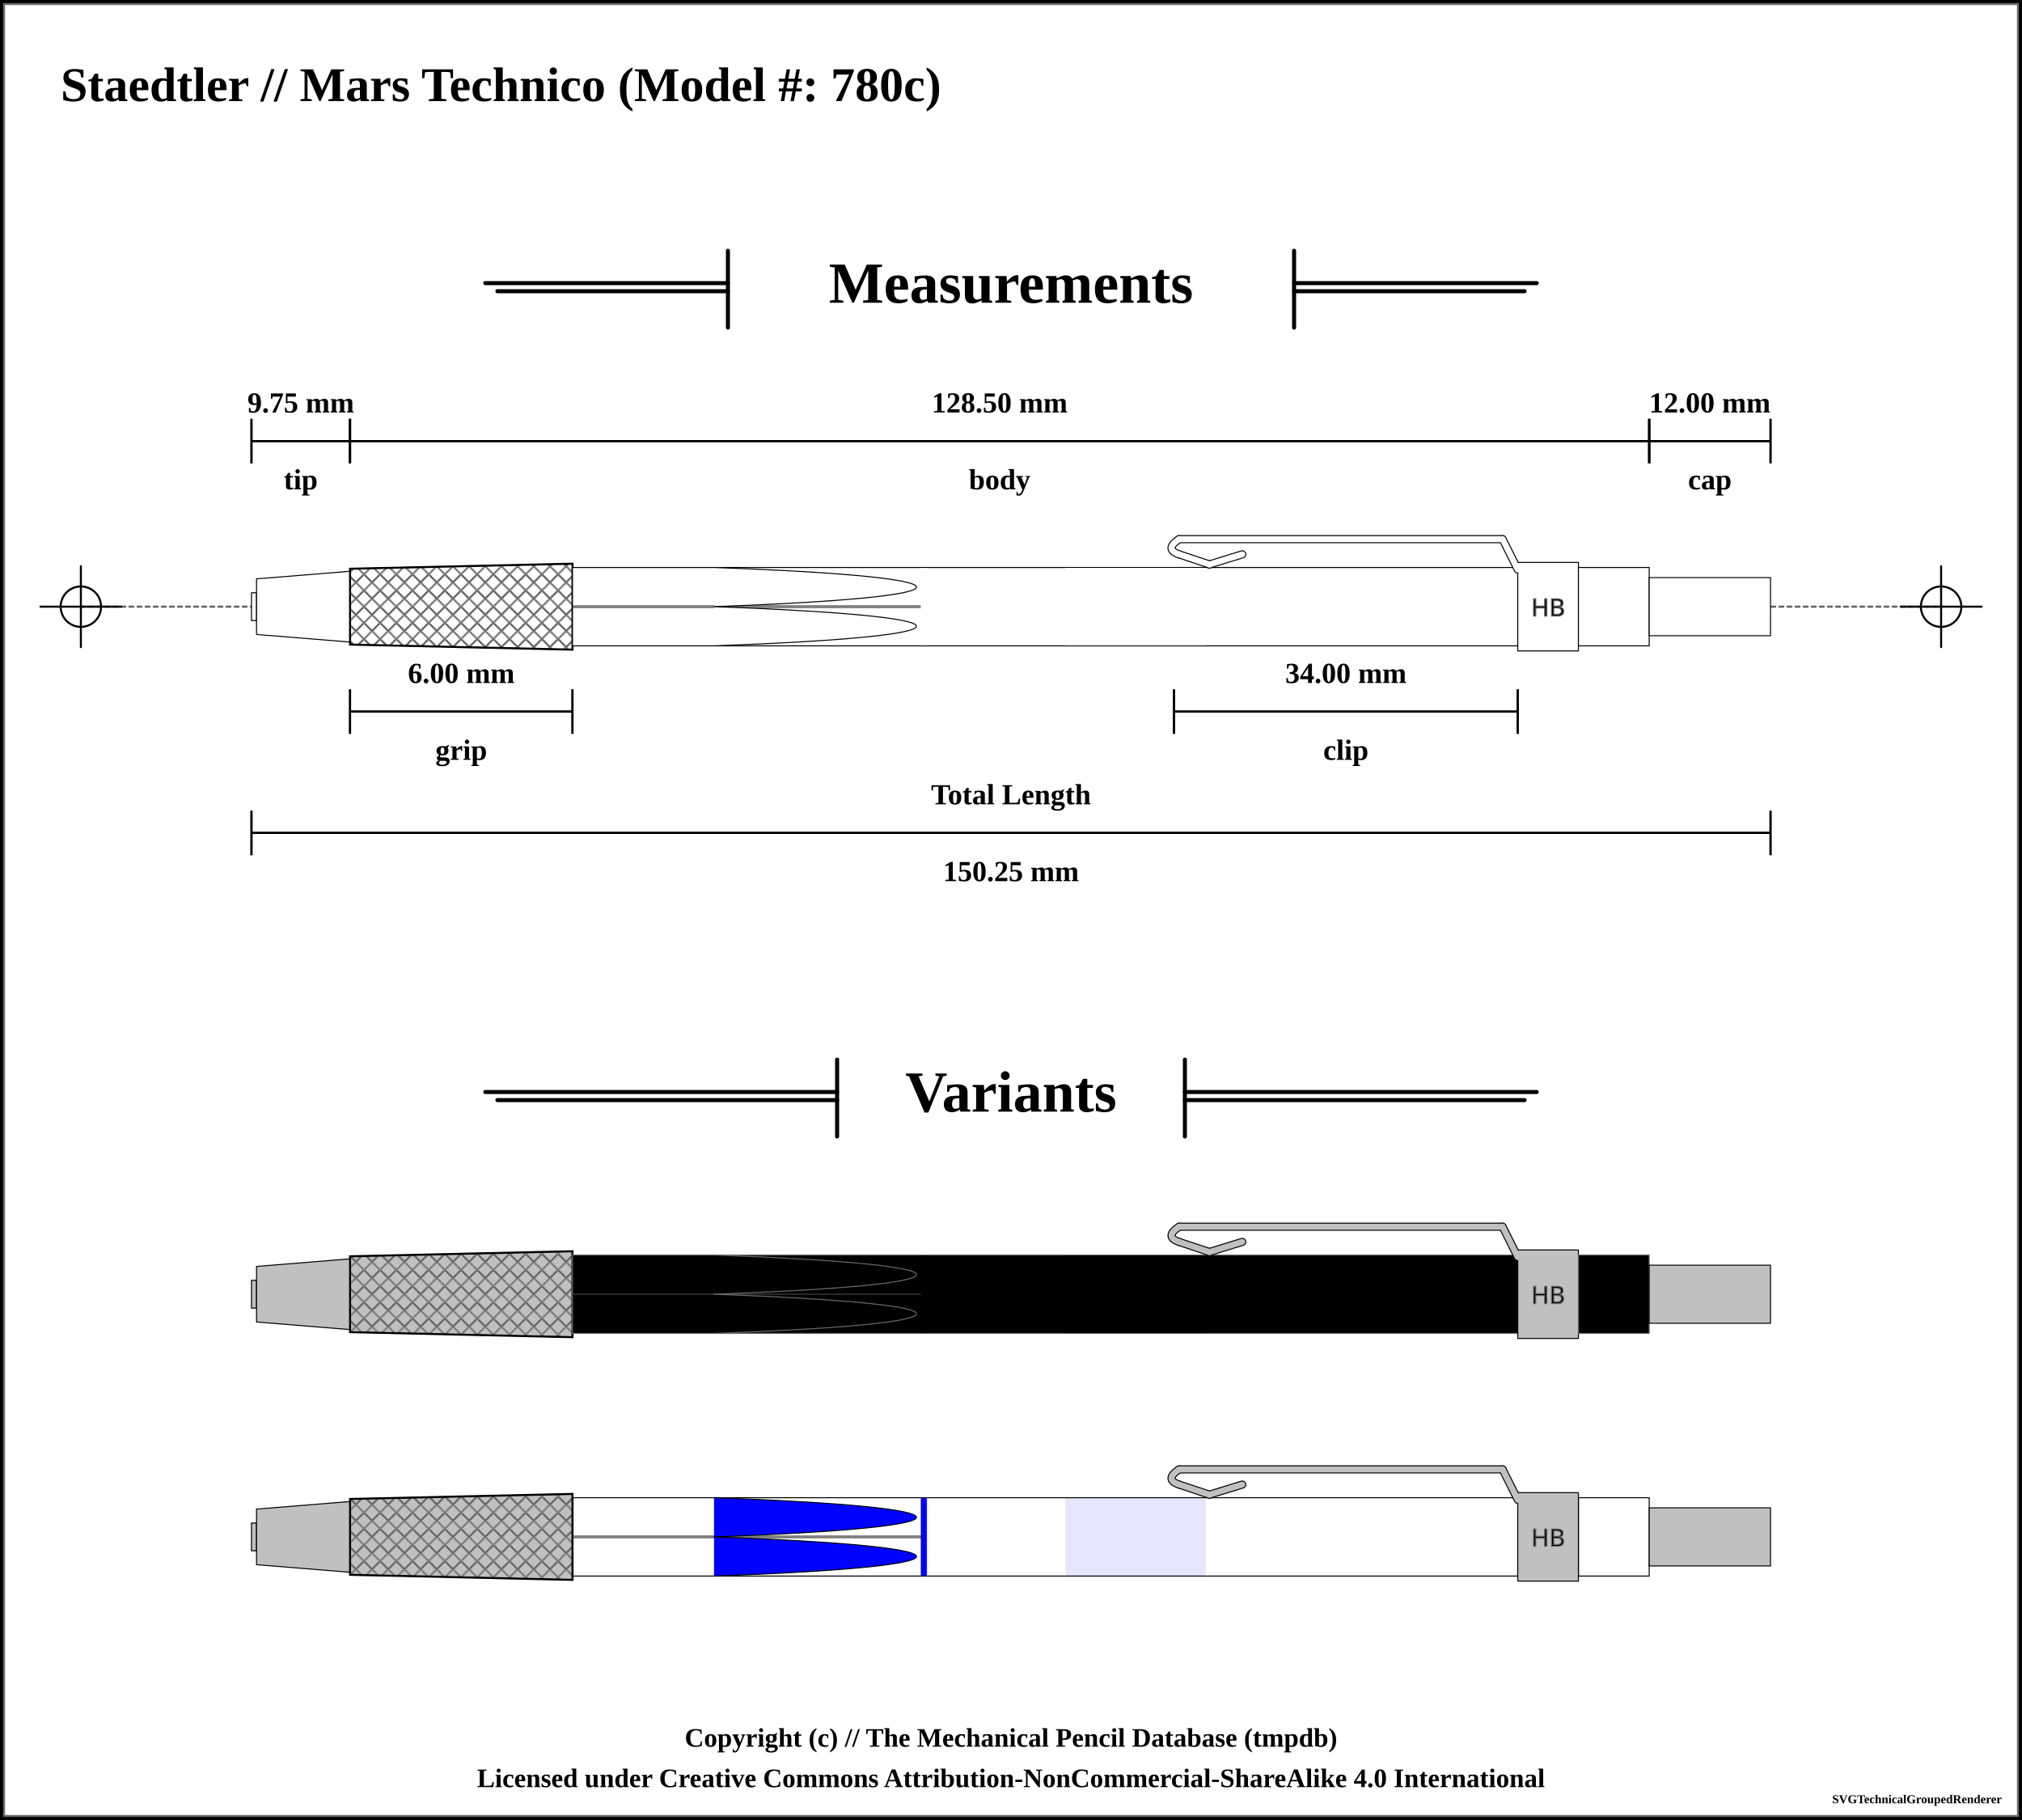
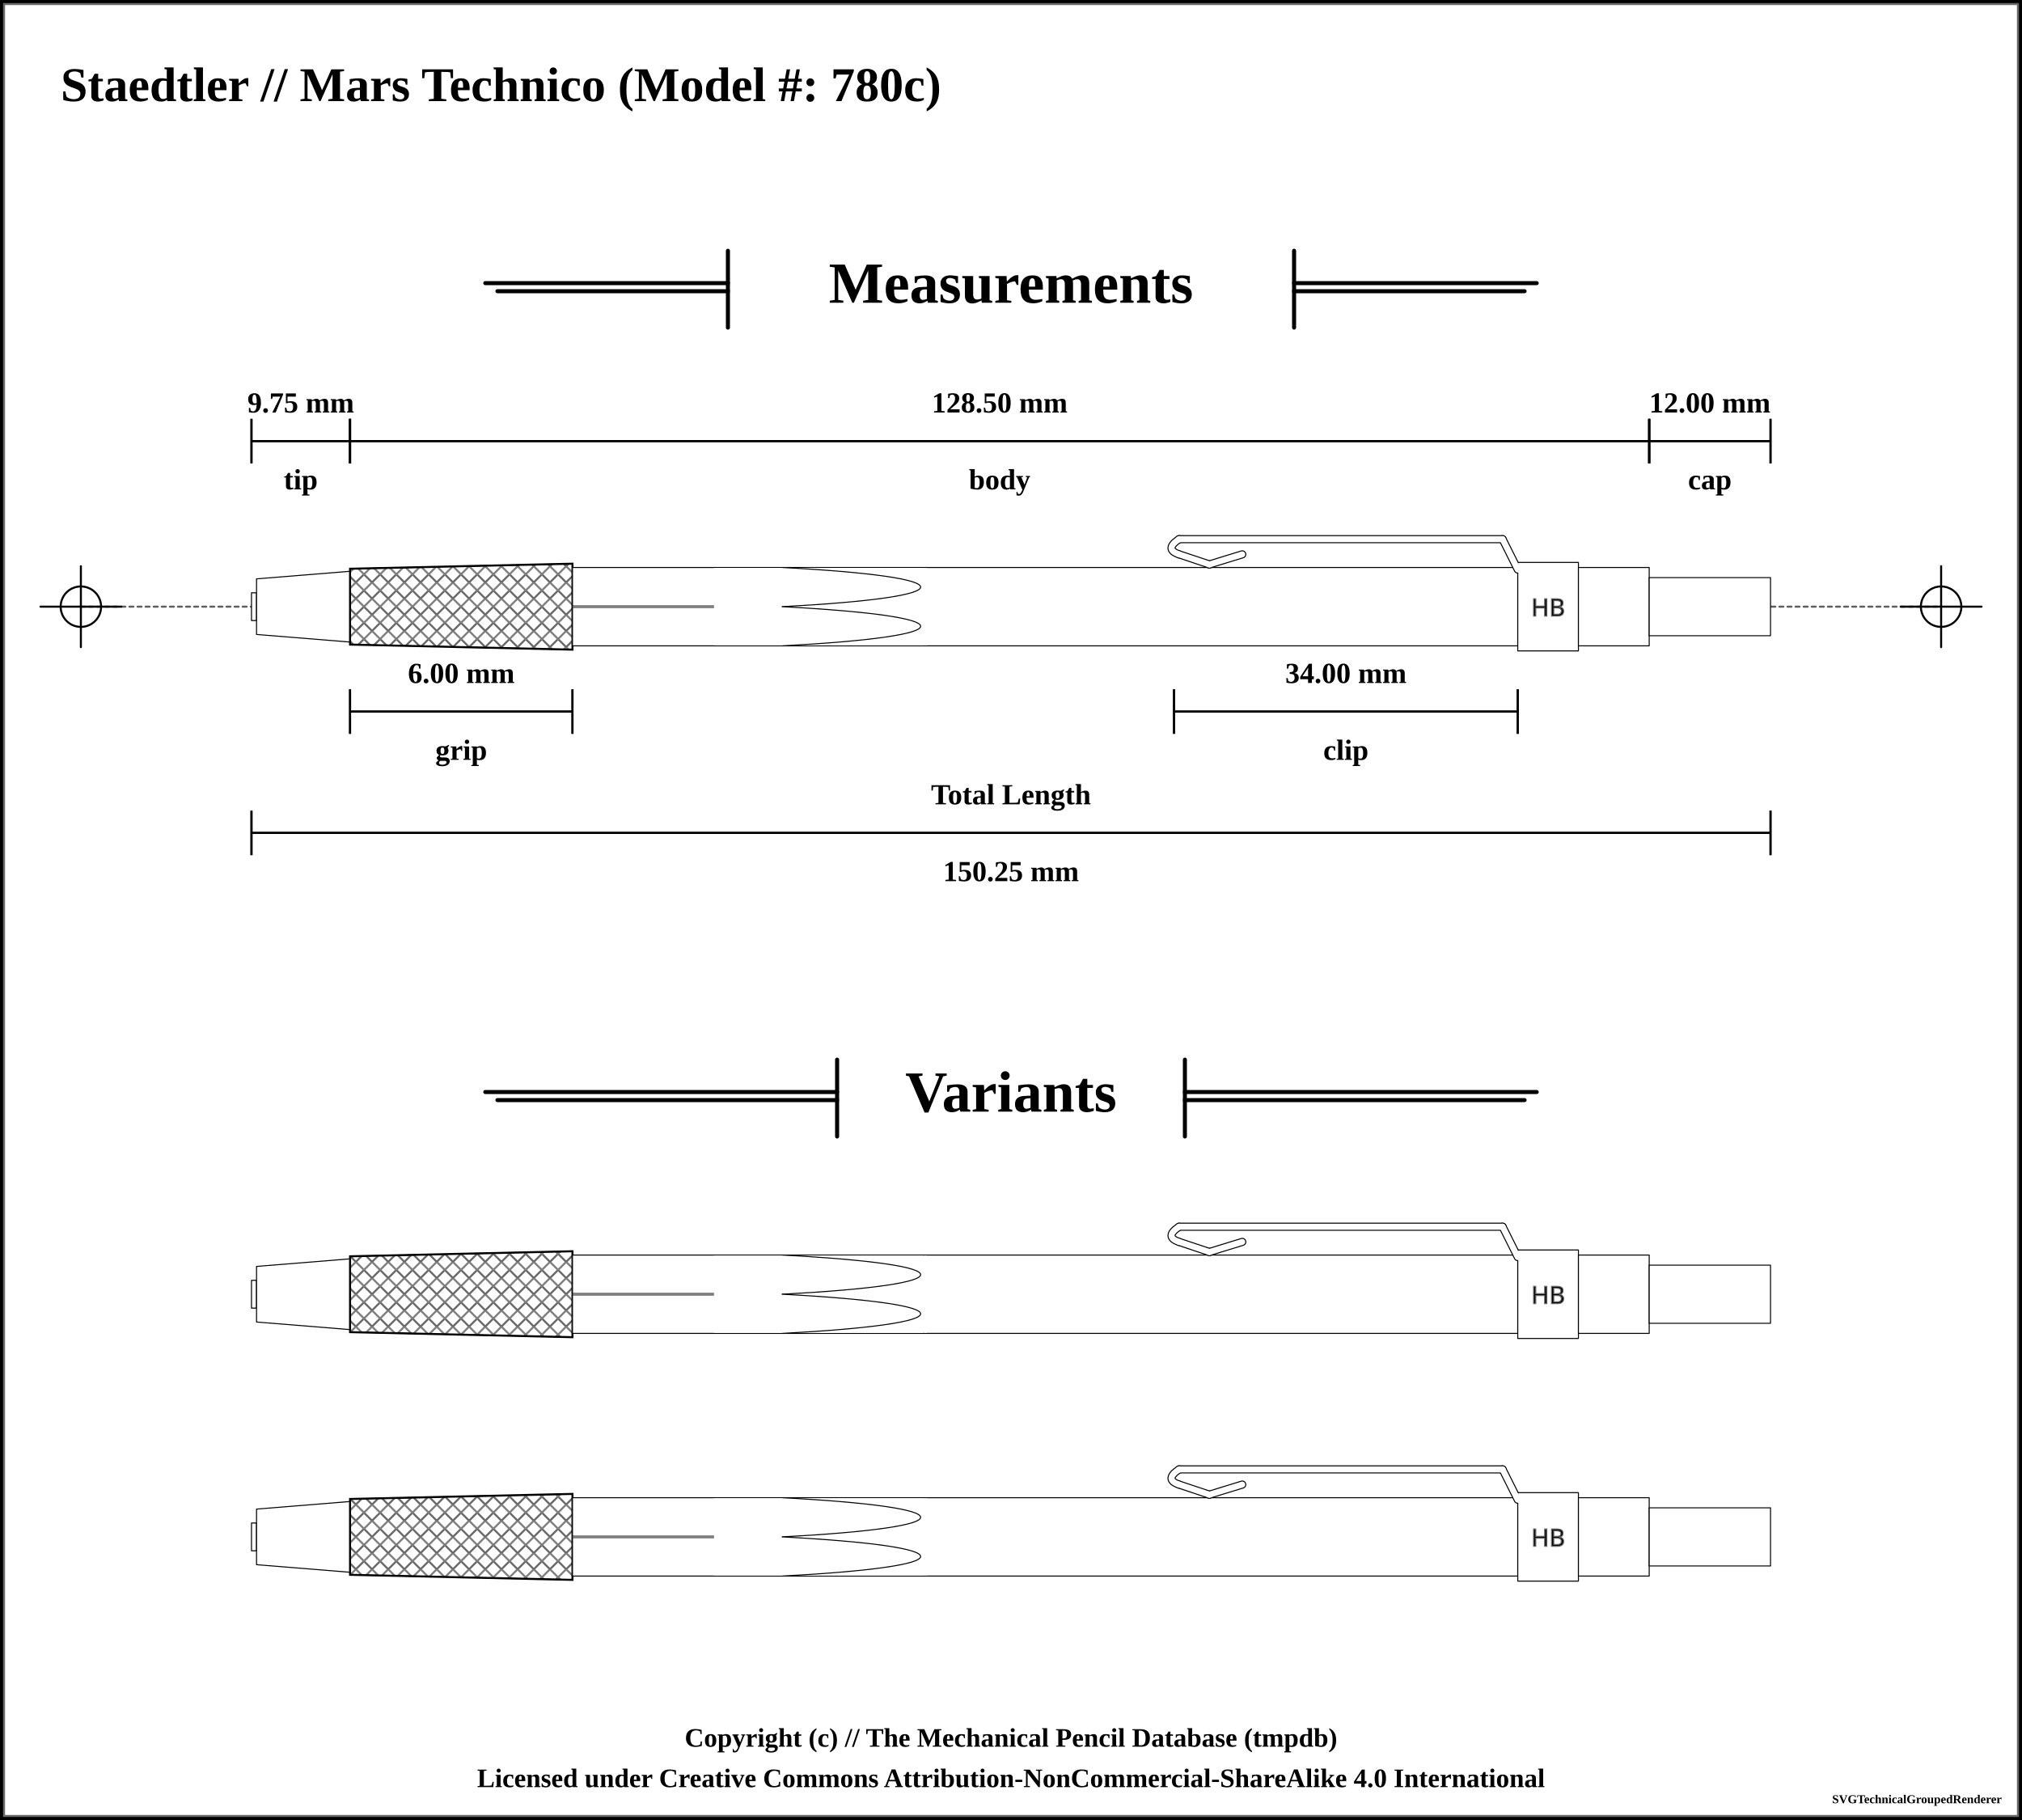
<svg xmlns="http://www.w3.org/2000/svg" width="1000" height="900">
  <pattern id="knurled-large" patternUnits="userSpaceOnUse" width="12" height="12">
    <path stroke="dimgray" stroke-linecap="round" stroke-width="1" d="M 6,6 L 12,12" />
    <path stroke="dimgray" stroke-linecap="round" stroke-width="1" d="M 6,6 L 0,12" />
    <path stroke="gray" stroke-linecap="round" stroke-width="1" d="M 6,6 L 12,0" />
    <path stroke="gray" stroke-linecap="round" stroke-width="1" d="M 6,6 L 0,0" />
  </pattern>
  <pattern id="knurled-small" patternUnits="userSpaceOnUse" width="4" height="4">
    <path stroke="dimgray" stroke-linecap="round" stroke-width="1" d="M 2,2 L 4,4" />
    <path stroke="dimgray" stroke-linecap="round" stroke-width="1" d="M 2,2 L 0,4" />
    <path stroke="gray" stroke-linecap="round" stroke-width="1" d="M 2,2 L 4,0" />
    <path stroke="gray" stroke-linecap="round" stroke-width="1" d="M 2,2 L 0,0" />
  </pattern>
  <pattern id="knurled" patternUnits="userSpaceOnUse" width="8" height="8">
    <path stroke="dimgray" stroke-linecap="round" stroke-width="1" d="M 4,4 L 8,8" />
    <path stroke="dimgray" stroke-linecap="round" stroke-width="1" d="M 4,4 L 0,8" />
    <path stroke="gray" stroke-linecap="round" stroke-width="1" d="M 4,4 L 8,0" />
    <path stroke="gray" stroke-linecap="round" stroke-width="1" d="M 4,4 L 0,0" />
  </pattern>
  <pattern id="lined" patternUnits="userSpaceOnUse" width="3" height="3">
    <path stroke="dimgray" stroke-linecap="round" stroke-width="1" d="M 0,0 L 3,0" />
  </pattern>
  <pattern id="ridged" patternUnits="userSpaceOnUse" width="3" height="3">
    <path stroke="dimgray" stroke-linecap="round" stroke-width="1" d="M 0,0 L 0,3" />
  </pattern>
  <pattern id="spring" patternUnits="userSpaceOnUse" width="8" height="100">
    <path stroke="dimgray" stroke-linecap="round" stroke-width="2" d="M 1,1 L 9,99" />
    <path stroke="white" stroke-linecap="round" stroke-width="1" d="M 1,1 L 9,99" />
  </pattern>
  <pattern id="knurled" patternUnits="userSpaceOnUse" width="8" height="8">
    <path stroke="dimgray" stroke-linecap="round" stroke-width="1" d="M 4,4 L 8,8" />
    <path stroke="dimgray" stroke-linecap="round" stroke-width="1" d="M 4,4 L 0,8" />
    <path stroke="gray" stroke-linecap="round" stroke-width="1" d="M 4,4 L 8,0" />
    <path stroke="gray" stroke-linecap="round" stroke-width="1" d="M 4,4 L 0,0" />
  </pattern>
  <rect x="0" y="0" width="1000" height="900" fill="white" stroke="black" stroke-width="4" />
  <rect x="2" y="2" width="996" height="896" fill="white" stroke="dimgray" stroke-width="1" />
  <g transform="rotate(0 0 0)">
    <text x="30" y="50" font-size="2.0em" font-weight="bold"> Staedtler // Mars Technico (Model #: 780c)</text>
    <line x1="360" y1="124" x2="360" y2="162" stroke="black" stroke-linecap="round" stroke-width="2" />
    <line x1="240" y1="140" x2="360" y2="140" stroke-linecap="round" stroke="black" stroke-width="2" />
    <line x1="246" y1="144" x2="360" y2="144" stroke-linecap="round" stroke="black" stroke-width="2" />
    <text x="500" y="140" font-size="2.4em" font-weight="bold" text-anchor="middle" dominant-baseline="central">Measurements</text>
    <line x1="640" y1="140" x2="760" y2="140" stroke-linecap="round" stroke="black" stroke-width="2" />
    <line x1="640" y1="144" x2="754" y2="144" stroke-linecap="round" stroke="black" stroke-width="2" />
    <line x1="640" y1="124" x2="640" y2="162" stroke="black" stroke-linecap="round" stroke-width="2" />
    <line x1="40" y1="300" x2="960" y2="300" stroke-linecap="round" stroke="#5f5f5f" stroke-dasharray="2" stroke-width="1" />
    <line x1="20" y1="300" x2="60" y2="300" stroke-linecap="round" stroke="#000000" stroke-width="1" />
    <line x1="40" y1="280" x2="40" y2="320" stroke="#000000" stroke-linecap="round" stroke-width="1" />
    <circle r="10" cx="40" cy="300" fill="white" fill-opacity="0" stroke="#000000" stroke-width="1" />
    <line x1="940" y1="300" x2="980" y2="300" stroke-linecap="round" stroke="#000000" stroke-width="1" />
    <line x1="960" y1="280" x2="960" y2="320" stroke="#000000" stroke-linecap="round" stroke-width="1" />
    <circle r="10" cx="960" cy="300" fill="white" fill-opacity="0" stroke="#000000" stroke-width="1" />
    <path d="M124.375 293.125 L126.875 293.125 L126.875 306.875 L124.375 306.875 Z" stroke-width="0.5" stroke="black" stroke-linejoin="round" fill="white" fill-opacity="1" />
    <path d="M126.875 286.25 L173.125 282.5 L173.125 317.5 L126.875 313.75 Z" stroke-width="0.5" stroke="black" stroke-linejoin="round" fill="white" fill-opacity="1" />
    <path d="M173.125 281.25 L283.125 278.75 L283.125 321.25 L173.125 318.75 Z" stroke-width="0.5" stroke="black" stroke-linejoin="round" fill="white" fill-opacity="1" />
    <path d="M173.125 281.25 L283.125 278.75 L283.125 321.25 L173.125 318.75 Z" stroke-width="1.0" stroke="black" fill="url(#knurled)" />
    <path d="M283.125 280.625 L456.875 280.625 L456.875 319.375 L283.125 319.375 Z" stroke-width="0.5" stroke="black" stroke-linejoin="round" fill="white" fill-opacity="1" />
-     <line x1="283.125" y1="300" x2="456.875" y2="300" stroke-width="1.5" stroke="black" fill="none" stroke-opacity="0.5" />
-     <line x1="283.125" y1="300" x2="456.875" y2="300" stroke-width="0.5" stroke="gray" fill="none" stroke-opacity="0.5" />
+     <line x1="283.125" y1="300" x2="386.875" y2="300" stroke-width="1.5" stroke="black" fill="none" stroke-opacity="0.5" />
+     <line x1="283.125" y1="300" x2="386.875" y2="300" stroke-width="0.5" stroke="gray" fill="none" stroke-opacity="0.5" />
    <path d="M456.875 280.625 L750.625 280.625 L750.625 319.375 L456.875 319.375 Z" stroke-width="0.5" stroke="black" stroke-linejoin="round" fill="white" fill-opacity="1" />
-     <line x1="456.875" y1="280.875" x2="456.875" y2="319.125" stroke="white" stroke-width="3" />
+     <line x1="456.875" y1="280.875" x2="456.875" y2="319.125" stroke="white" stroke-opacity="1" stroke-width="3" />
    <path d="M583.125 274.125 Q575.625 271.625 583.125 266.625" stroke-width="4" stroke="black" fill="none" stroke-linecap="round" />
    <line x1="583.125" y1="266.625" x2="743.125" y2="266.625" stroke-width="4" stroke="black" fill="dimgray" stroke-linecap="round" />
    <line x1="598.125" y1="279.125" x2="583.125" y2="274.125" stroke-width="4" stroke="black" fill="dimgray" stroke-linecap="round" />
    <line x1="614.375" y1="274.125" x2="598.125" y2="279.125" stroke-width="4" stroke="black" fill="dimgray" stroke-linecap="round" />
    <line x1="743.125" y1="266.625" x2="750.625" y2="281.625" stroke-width="4" stroke="black" fill="dimgray" stroke-linecap="round" />
    <path d="M750.625 278.125 L780.625 278.125 L780.625 321.875 L750.625 321.875 Z" stroke-width="0.5" stroke="black" stroke-linejoin="round" fill="white" fill-opacity="1" />
    <text x="765.625" y="300" text-anchor="middle" dominant-baseline="central">
      <tspan stroke="dimgray" stroke-width="0.5" font-family="sans-serif" fill="black" textLength="{this.width * 5 - 12}"> HB</tspan>
    </text>
    <path d="M583.125 274.125 Q575.625 271.625 583.125 266.625" stroke-width="3" stroke="white" fill="none" stroke-linecap="round" />
    <line x1="583.125" y1="266.625" x2="743.125" y2="266.625" stroke-width="3" stroke="white" fill="white" stroke-linecap="round" />
    <line x1="598.125" y1="279.125" x2="583.125" y2="274.125" stroke-width="3" stroke="white" fill="white" stroke-linecap="round" />
    <line x1="614.375" y1="274.125" x2="598.125" y2="279.125" stroke-width="3" stroke="white" fill="white" stroke-linecap="round" />
    <line x1="743.125" y1="266.625" x2="750.625" y2="281.625" stroke-width="3" stroke="white" fill="white" stroke-linecap="round" />
    <path d="M780.625 280.625 L815.625 280.625 L815.625 319.375 L780.625 319.375 Z" stroke-width="0.5" stroke="black" stroke-linejoin="round" fill="white" fill-opacity="1" />
    <path d="M815.625 285.625 L875.625 285.625 L875.625 314.375 L815.625 314.375 Z" stroke-width="0.5" stroke="black" stroke-linejoin="round" fill="white" fill-opacity="1" />
-     <rect x="526.875" y="280.875" width="69.5" height="38.25" rx="0" ry="0" stroke-width="0.5" stroke="none" fill="white" fill-opacity="1" />
-     <path d="M 353.125 280.625 C 486.656 285.469, 486.656 295.156, 353.125 300" stroke-width="0.5" stroke="black" stroke-linecap="round" fill="white" />
-     <path d="M 353.125 319.375 C 486.656 314.531, 486.656 304.844, 353.125 300" stroke-width="0.5" stroke="black" stroke-linecap="round" fill="white" />
+     <rect x="353.125" y="280.875" width="103.25" height="38.25" rx="0" ry="0" stroke-width="0.5" stroke="none" fill="white" fill-opacity="1" />
+     <path d="M 386.875 280.625 C 478.125 285.469, 478.125 295.156, 386.875 300" stroke-width="0.5" stroke="black" stroke-linecap="round" fill-opacity="1" fill="white" />
+     <path d="M 386.875 319.375 C 478.125 314.531, 478.125 304.844, 386.875 300" stroke-width="0.5" stroke="black" stroke-linecap="round" fill-opacity="1" fill="white" />
    <line x1="124.375" y1="207.125" x2="124.375" y2="229.125" stroke="black" stroke-width="1" />
    <line x1="124.375" y1="218.125" x2="173.125" y2="218.125" stroke="black" stroke-width="1" />
    <line x1="173.125" y1="207.125" x2="173.125" y2="229.125" stroke="black" stroke-width="1" />
    <text x="148.75" y="199.125" font-size="1.2em" font-weight="bold" text-anchor="middle" dominant-baseline="central" fill="black">
      <tspan x="148.75" dy="0">9.75 mm</tspan>
    </text>
    <line x1="124.375" y1="207.125" x2="124.375" y2="229.125" stroke="black" stroke-width="1" />
    <line x1="124.375" y1="218.125" x2="173.125" y2="218.125" stroke="black" stroke-width="1" />
    <line x1="173.125" y1="207.125" x2="173.125" y2="229.125" stroke="black" stroke-width="1" />
    <text x="148.75" y="237.125" font-size="1.2em" font-weight="bold" text-anchor="middle" dominant-baseline="central" fill="black">
      <tspan x="148.75" dy="0">tip</tspan>
    </text>
    <line x1="173.125" y1="207.125" x2="173.125" y2="229.125" stroke="black" stroke-width="1" />
    <line x1="173.125" y1="218.125" x2="815.625" y2="218.125" stroke="black" stroke-width="1" />
    <line x1="815.625" y1="207.125" x2="815.625" y2="229.125" stroke="black" stroke-width="1" />
    <text x="494.375" y="199.125" font-size="1.2em" font-weight="bold" text-anchor="middle" dominant-baseline="central" fill="black">
      <tspan x="494.375" dy="0">128.50 mm</tspan>
    </text>
    <line x1="173.125" y1="207.125" x2="173.125" y2="229.125" stroke="black" stroke-width="1" />
    <line x1="173.125" y1="218.125" x2="815.625" y2="218.125" stroke="black" stroke-width="1" />
    <line x1="815.625" y1="207.125" x2="815.625" y2="229.125" stroke="black" stroke-width="1" />
    <text x="494.375" y="237.125" font-size="1.2em" font-weight="bold" text-anchor="middle" dominant-baseline="central" fill="black">
      <tspan x="494.375" dy="0">body</tspan>
    </text>
    <line x1="815.625" y1="207.125" x2="815.625" y2="229.125" stroke="black" stroke-width="1" />
    <line x1="815.625" y1="218.125" x2="875.625" y2="218.125" stroke="black" stroke-width="1" />
    <line x1="875.625" y1="207.125" x2="875.625" y2="229.125" stroke="black" stroke-width="1" />
    <text x="845.625" y="199.125" font-size="1.2em" font-weight="bold" text-anchor="middle" dominant-baseline="central" fill="black">
      <tspan x="845.625" dy="0">12.00 mm</tspan>
    </text>
    <line x1="815.625" y1="207.125" x2="815.625" y2="229.125" stroke="black" stroke-width="1" />
    <line x1="815.625" y1="218.125" x2="875.625" y2="218.125" stroke="black" stroke-width="1" />
    <line x1="875.625" y1="207.125" x2="875.625" y2="229.125" stroke="black" stroke-width="1" />
    <text x="845.625" y="237.125" font-size="1.2em" font-weight="bold" text-anchor="middle" dominant-baseline="central" fill="black">
      <tspan x="845.625" dy="0">cap</tspan>
    </text>
    <line x1="124.375" y1="400.875" x2="124.375" y2="422.875" stroke="black" stroke-width="1" />
    <line x1="124.375" y1="411.875" x2="875.625" y2="411.875" stroke="black" stroke-width="1" />
    <line x1="875.625" y1="400.875" x2="875.625" y2="422.875" stroke="black" stroke-width="1" />
    <text x="500" y="430.875" font-size="1.2em" font-weight="bold" text-anchor="middle" dominant-baseline="central" fill="black">
      <tspan x="500" dy="0">150.25 mm</tspan>
    </text>
    <line x1="124.375" y1="400.875" x2="124.375" y2="422.875" stroke="black" stroke-width="1" />
    <line x1="124.375" y1="411.875" x2="875.625" y2="411.875" stroke="black" stroke-width="1" />
    <line x1="875.625" y1="400.875" x2="875.625" y2="422.875" stroke="black" stroke-width="1" />
    <text x="500" y="392.875" font-size="1.2em" font-weight="bold" text-anchor="middle" dominant-baseline="central" fill="black">
      <tspan x="500" dy="0">Total Length</tspan>
    </text>
    <line x1="580.625" y1="340.875" x2="580.625" y2="362.875" stroke="black" stroke-width="1" />
    <line x1="580.625" y1="351.875" x2="750.625" y2="351.875" stroke="black" stroke-width="1" />
    <line x1="750.625" y1="340.875" x2="750.625" y2="362.875" stroke="black" stroke-width="1" />
    <text x="665.625" y="332.875" font-size="1.2em" font-weight="bold" text-anchor="middle" dominant-baseline="central" fill="black">
      <tspan x="665.625" dy="0">34.00 mm</tspan>
    </text>
    <line x1="580.625" y1="340.875" x2="580.625" y2="362.875" stroke="black" stroke-width="1" />
    <line x1="580.625" y1="351.875" x2="750.625" y2="351.875" stroke="black" stroke-width="1" />
    <line x1="750.625" y1="340.875" x2="750.625" y2="362.875" stroke="black" stroke-width="1" />
    <text x="665.625" y="370.875" font-size="1.2em" font-weight="bold" text-anchor="middle" dominant-baseline="central" fill="black">
      <tspan x="665.625" dy="0">clip</tspan>
    </text>
    <line x1="173.125" y1="340.875" x2="173.125" y2="362.875" stroke="black" stroke-width="1" />
    <line x1="173.125" y1="351.875" x2="283.125" y2="351.875" stroke="black" stroke-width="1" />
    <line x1="283.125" y1="340.875" x2="283.125" y2="362.875" stroke="black" stroke-width="1" />
    <text x="228.125" y="332.875" font-size="1.2em" font-weight="bold" text-anchor="middle" dominant-baseline="central" fill="black">
      <tspan x="228.125" dy="0">6.00 mm</tspan>
    </text>
    <line x1="173.125" y1="340.875" x2="173.125" y2="362.875" stroke="black" stroke-width="1" />
    <line x1="173.125" y1="351.875" x2="283.125" y2="351.875" stroke="black" stroke-width="1" />
    <line x1="283.125" y1="340.875" x2="283.125" y2="362.875" stroke="black" stroke-width="1" />
    <text x="228.125" y="370.875" font-size="1.2em" font-weight="bold" text-anchor="middle" dominant-baseline="central" fill="black">
      <tspan x="228.125" dy="0">grip</tspan>
    </text>
    <line x1="414" y1="524" x2="414" y2="562" stroke="black" stroke-linecap="round" stroke-width="2" />
    <line x1="240" y1="540" x2="414" y2="540" stroke-linecap="round" stroke="black" stroke-width="2" />
    <line x1="246" y1="544" x2="414" y2="544" stroke-linecap="round" stroke="black" stroke-width="2" />
    <text x="500" y="540" font-size="2.4em" font-weight="bold" text-anchor="middle" dominant-baseline="central">Variants</text>
    <line x1="586" y1="540" x2="760" y2="540" stroke-linecap="round" stroke="black" stroke-width="2" />
    <line x1="586" y1="544" x2="754" y2="544" stroke-linecap="round" stroke="black" stroke-width="2" />
    <line x1="586" y1="524" x2="586" y2="562" stroke="black" stroke-linecap="round" stroke-width="2" />
-     <path d="M124.375 633.125 L126.875 633.125 L126.875 646.875 L124.375 646.875 Z" stroke-width="0.5" stroke="black" stroke-linejoin="round" fill="silver" fill-opacity="1" />
-     <path d="M126.875 626.25 L173.125 622.5 L173.125 657.5 L126.875 653.75 Z" stroke-width="0.5" stroke="black" stroke-linejoin="round" fill="silver" fill-opacity="1" />
-     <path d="M173.125 621.25 L283.125 618.75 L283.125 661.25 L173.125 658.75 Z" stroke-width="0.5" stroke="black" stroke-linejoin="round" fill="silver" fill-opacity="1" />
+     <path d="M124.375 633.125 L126.875 633.125 L126.875 646.875 L124.375 646.875 Z" stroke-width="0.5" stroke="black" stroke-linejoin="round" fill="white" fill-opacity="1" />
+     <path d="M126.875 626.25 L173.125 622.5 L173.125 657.5 L126.875 653.75 Z" stroke-width="0.5" stroke="black" stroke-linejoin="round" fill="white" fill-opacity="1" />
+     <path d="M173.125 621.25 L283.125 618.75 L283.125 661.25 L173.125 658.75 Z" stroke-width="0.5" stroke="black" stroke-linejoin="round" fill="white" fill-opacity="1" />
    <path d="M173.125 621.25 L283.125 618.75 L283.125 661.25 L173.125 658.75 Z" stroke-width="1.0" stroke="black" fill="url(#knurled)" />
-     <path d="M283.125 620.625 L456.875 620.625 L456.875 659.375 L283.125 659.375 Z" stroke-width="0.5" stroke="dimgray" stroke-linejoin="round" fill="black" fill-opacity="1" />
-     <line x1="283.125" y1="640" x2="456.875" y2="640" stroke-width="1.5" stroke="black" fill="none" stroke-opacity="0.5" />
-     <line x1="283.125" y1="640" x2="456.875" y2="640" stroke-width="0.5" stroke="gray" fill="none" stroke-opacity="0.5" />
-     <path d="M456.875 620.625 L750.625 620.625 L750.625 659.375 L456.875 659.375 Z" stroke-width="0.5" stroke="dimgray" stroke-linejoin="round" fill="black" fill-opacity="1" />
-     <line x1="456.875" y1="620.875" x2="456.875" y2="659.125" stroke="black" stroke-width="3" />
+     <path d="M283.125 620.625 L456.875 620.625 L456.875 659.375 L283.125 659.375 Z" stroke-width="0.5" stroke="black" stroke-linejoin="round" fill="white" fill-opacity="1" />
+     <line x1="283.125" y1="640" x2="386.875" y2="640" stroke-width="1.5" stroke="black" fill="none" stroke-opacity="0.5" />
+     <line x1="283.125" y1="640" x2="386.875" y2="640" stroke-width="0.5" stroke="gray" fill="none" stroke-opacity="0.5" />
+     <path d="M456.875 620.625 L750.625 620.625 L750.625 659.375 L456.875 659.375 Z" stroke-width="0.5" stroke="black" stroke-linejoin="round" fill="white" fill-opacity="1" />
+     <line x1="456.875" y1="620.875" x2="456.875" y2="659.125" stroke="white" stroke-opacity="1" stroke-width="3" />
    <path d="M583.125 614.125 Q575.625 611.625 583.125 606.625" stroke-width="4" stroke="black" fill="none" stroke-linecap="round" />
    <line x1="583.125" y1="606.625" x2="743.125" y2="606.625" stroke-width="4" stroke="black" fill="dimgray" stroke-linecap="round" />
    <line x1="598.125" y1="619.125" x2="583.125" y2="614.125" stroke-width="4" stroke="black" fill="dimgray" stroke-linecap="round" />
    <line x1="614.375" y1="614.125" x2="598.125" y2="619.125" stroke-width="4" stroke="black" fill="dimgray" stroke-linecap="round" />
    <line x1="743.125" y1="606.625" x2="750.625" y2="621.625" stroke-width="4" stroke="black" fill="dimgray" stroke-linecap="round" />
-     <path d="M750.625 618.125 L780.625 618.125 L780.625 661.875 L750.625 661.875 Z" stroke-width="0.5" stroke="black" stroke-linejoin="round" fill="silver" fill-opacity="1" />
+     <path d="M750.625 618.125 L780.625 618.125 L780.625 661.875 L750.625 661.875 Z" stroke-width="0.5" stroke="black" stroke-linejoin="round" fill="white" fill-opacity="1" />
    <text x="765.625" y="640" text-anchor="middle" dominant-baseline="central">
      <tspan stroke="dimgray" stroke-width="0.5" font-family="sans-serif" fill="black" textLength="{this.width * 5 - 12}"> HB</tspan>
    </text>
-     <path d="M583.125 614.125 Q575.625 611.625 583.125 606.625" stroke-width="3" stroke="silver" fill="none" stroke-linecap="round" />
-     <line x1="583.125" y1="606.625" x2="743.125" y2="606.625" stroke-width="3" stroke="silver" fill="silver" stroke-linecap="round" />
-     <line x1="598.125" y1="619.125" x2="583.125" y2="614.125" stroke-width="3" stroke="silver" fill="silver" stroke-linecap="round" />
-     <line x1="614.375" y1="614.125" x2="598.125" y2="619.125" stroke-width="3" stroke="silver" fill="silver" stroke-linecap="round" />
-     <line x1="743.125" y1="606.625" x2="750.625" y2="621.625" stroke-width="3" stroke="silver" fill="silver" stroke-linecap="round" />
-     <path d="M780.625 620.625 L815.625 620.625 L815.625 659.375 L780.625 659.375 Z" stroke-width="0.5" stroke="dimgray" stroke-linejoin="round" fill="black" fill-opacity="1" />
-     <path d="M815.625 625.625 L875.625 625.625 L875.625 654.375 L815.625 654.375 Z" stroke-width="0.5" stroke="black" stroke-linejoin="round" fill="silver" fill-opacity="1" />
-     <rect x="526.875" y="620.875" width="69.5" height="38.25" rx="0" ry="0" stroke-width="0.5" stroke="none" fill="black" fill-opacity="1" />
-     <path d="M 353.125 620.625 C 486.656 625.469, 486.656 635.156, 353.125 640" stroke-width="0.5" stroke="dimgray" stroke-linecap="round" fill="black" />
-     <path d="M 353.125 659.375 C 486.656 654.531, 486.656 644.844, 353.125 640" stroke-width="0.5" stroke="dimgray" stroke-linecap="round" fill="black" />
-     <path d="M124.375 753.125 L126.875 753.125 L126.875 766.875 L124.375 766.875 Z" stroke-width="0.5" stroke="black" stroke-linejoin="round" fill="silver" fill-opacity="1" />
-     <path d="M126.875 746.25 L173.125 742.5 L173.125 777.5 L126.875 773.75 Z" stroke-width="0.5" stroke="black" stroke-linejoin="round" fill="silver" fill-opacity="1" />
-     <path d="M173.125 741.25 L283.125 738.75 L283.125 781.25 L173.125 778.75 Z" stroke-width="0.5" stroke="black" stroke-linejoin="round" fill="silver" fill-opacity="1" />
+     <path d="M583.125 614.125 Q575.625 611.625 583.125 606.625" stroke-width="3" stroke="white" fill="none" stroke-linecap="round" />
+     <line x1="583.125" y1="606.625" x2="743.125" y2="606.625" stroke-width="3" stroke="white" fill="white" stroke-linecap="round" />
+     <line x1="598.125" y1="619.125" x2="583.125" y2="614.125" stroke-width="3" stroke="white" fill="white" stroke-linecap="round" />
+     <line x1="614.375" y1="614.125" x2="598.125" y2="619.125" stroke-width="3" stroke="white" fill="white" stroke-linecap="round" />
+     <line x1="743.125" y1="606.625" x2="750.625" y2="621.625" stroke-width="3" stroke="white" fill="white" stroke-linecap="round" />
+     <path d="M780.625 620.625 L815.625 620.625 L815.625 659.375 L780.625 659.375 Z" stroke-width="0.5" stroke="black" stroke-linejoin="round" fill="white" fill-opacity="1" />
+     <path d="M815.625 625.625 L875.625 625.625 L875.625 654.375 L815.625 654.375 Z" stroke-width="0.5" stroke="black" stroke-linejoin="round" fill="white" fill-opacity="1" />
+     <rect x="353.125" y="620.875" width="103.25" height="38.25" rx="0" ry="0" stroke-width="0.5" stroke="none" fill="white" fill-opacity="1" />
+     <path d="M 386.875 620.625 C 478.125 625.469, 478.125 635.156, 386.875 640" stroke-width="0.5" stroke="black" stroke-linecap="round" fill-opacity="1" fill="white" />
+     <path d="M 386.875 659.375 C 478.125 654.531, 478.125 644.844, 386.875 640" stroke-width="0.5" stroke="black" stroke-linecap="round" fill-opacity="1" fill="white" />
+     <path d="M124.375 753.125 L126.875 753.125 L126.875 766.875 L124.375 766.875 Z" stroke-width="0.5" stroke="black" stroke-linejoin="round" fill="white" fill-opacity="1" />
+     <path d="M126.875 746.25 L173.125 742.5 L173.125 777.5 L126.875 773.75 Z" stroke-width="0.5" stroke="black" stroke-linejoin="round" fill="white" fill-opacity="1" />
+     <path d="M173.125 741.25 L283.125 738.75 L283.125 781.25 L173.125 778.75 Z" stroke-width="0.5" stroke="black" stroke-linejoin="round" fill="white" fill-opacity="1" />
    <path d="M173.125 741.25 L283.125 738.75 L283.125 781.25 L173.125 778.75 Z" stroke-width="1.0" stroke="black" fill="url(#knurled)" />
-     <path d="M283.125 740.625 L456.875 740.625 L456.875 779.375 L283.125 779.375 Z" stroke-width="0.5" stroke="black" stroke-linejoin="round" fill="blue" fill-opacity="0" />
-     <line x1="283.125" y1="760" x2="456.875" y2="760" stroke-width="1.5" stroke="black" fill="none" stroke-opacity="0.5" />
-     <line x1="283.125" y1="760" x2="456.875" y2="760" stroke-width="0.5" stroke="gray" fill="none" stroke-opacity="0.5" />
-     <path d="M456.875 740.625 L750.625 740.625 L750.625 779.375 L456.875 779.375 Z" stroke-width="0.5" stroke="black" stroke-linejoin="round" fill="blue" fill-opacity="0" />
-     <line x1="456.875" y1="740.875" x2="456.875" y2="779.125" stroke="blue" stroke-width="3" />
+     <path d="M283.125 740.625 L456.875 740.625 L456.875 779.375 L283.125 779.375 Z" stroke-width="0.5" stroke="black" stroke-linejoin="round" fill="white" fill-opacity="1" />
+     <line x1="283.125" y1="760" x2="386.875" y2="760" stroke-width="1.5" stroke="black" fill="none" stroke-opacity="0.5" />
+     <line x1="283.125" y1="760" x2="386.875" y2="760" stroke-width="0.5" stroke="gray" fill="none" stroke-opacity="0.5" />
+     <path d="M456.875 740.625 L750.625 740.625 L750.625 779.375 L456.875 779.375 Z" stroke-width="0.5" stroke="black" stroke-linejoin="round" fill="white" fill-opacity="1" />
+     <line x1="456.875" y1="740.875" x2="456.875" y2="779.125" stroke="white" stroke-opacity="1" stroke-width="3" />
    <path d="M583.125 734.125 Q575.625 731.625 583.125 726.625" stroke-width="4" stroke="black" fill="none" stroke-linecap="round" />
    <line x1="583.125" y1="726.625" x2="743.125" y2="726.625" stroke-width="4" stroke="black" fill="dimgray" stroke-linecap="round" />
    <line x1="598.125" y1="739.125" x2="583.125" y2="734.125" stroke-width="4" stroke="black" fill="dimgray" stroke-linecap="round" />
    <line x1="614.375" y1="734.125" x2="598.125" y2="739.125" stroke-width="4" stroke="black" fill="dimgray" stroke-linecap="round" />
    <line x1="743.125" y1="726.625" x2="750.625" y2="741.625" stroke-width="4" stroke="black" fill="dimgray" stroke-linecap="round" />
-     <path d="M750.625 738.125 L780.625 738.125 L780.625 781.875 L750.625 781.875 Z" stroke-width="0.5" stroke="black" stroke-linejoin="round" fill="silver" fill-opacity="1" />
+     <path d="M750.625 738.125 L780.625 738.125 L780.625 781.875 L750.625 781.875 Z" stroke-width="0.5" stroke="black" stroke-linejoin="round" fill="white" fill-opacity="1" />
    <text x="765.625" y="760" text-anchor="middle" dominant-baseline="central">
      <tspan stroke="dimgray" stroke-width="0.5" font-family="sans-serif" fill="black" textLength="{this.width * 5 - 12}"> HB</tspan>
    </text>
-     <path d="M583.125 734.125 Q575.625 731.625 583.125 726.625" stroke-width="3" stroke="silver" fill="none" stroke-linecap="round" />
-     <line x1="583.125" y1="726.625" x2="743.125" y2="726.625" stroke-width="3" stroke="silver" fill="silver" stroke-linecap="round" />
-     <line x1="598.125" y1="739.125" x2="583.125" y2="734.125" stroke-width="3" stroke="silver" fill="silver" stroke-linecap="round" />
-     <line x1="614.375" y1="734.125" x2="598.125" y2="739.125" stroke-width="3" stroke="silver" fill="silver" stroke-linecap="round" />
-     <line x1="743.125" y1="726.625" x2="750.625" y2="741.625" stroke-width="3" stroke="silver" fill="silver" stroke-linecap="round" />
-     <path d="M780.625 740.625 L815.625 740.625 L815.625 779.375 L780.625 779.375 Z" stroke-width="0.5" stroke="black" stroke-linejoin="round" fill="blue" fill-opacity="0" />
-     <path d="M815.625 745.625 L875.625 745.625 L875.625 774.375 L815.625 774.375 Z" stroke-width="0.5" stroke="black" stroke-linejoin="round" fill="silver" fill-opacity="1" />
-     <rect x="526.875" y="740.875" width="69.5" height="38.25" rx="0" ry="0" stroke-width="0.5" stroke="none" fill="blue" fill-opacity="0.1" />
-     <path d="M 353.125 740.625 C 486.656 745.469, 486.656 755.156, 353.125 760" stroke-width="0.5" stroke="black" stroke-linecap="round" fill="blue" />
-     <path d="M 353.125 779.375 C 486.656 774.531, 486.656 764.844, 353.125 760" stroke-width="0.5" stroke="black" stroke-linecap="round" fill="blue" />
+     <path d="M583.125 734.125 Q575.625 731.625 583.125 726.625" stroke-width="3" stroke="white" fill="none" stroke-linecap="round" />
+     <line x1="583.125" y1="726.625" x2="743.125" y2="726.625" stroke-width="3" stroke="white" fill="white" stroke-linecap="round" />
+     <line x1="598.125" y1="739.125" x2="583.125" y2="734.125" stroke-width="3" stroke="white" fill="white" stroke-linecap="round" />
+     <line x1="614.375" y1="734.125" x2="598.125" y2="739.125" stroke-width="3" stroke="white" fill="white" stroke-linecap="round" />
+     <line x1="743.125" y1="726.625" x2="750.625" y2="741.625" stroke-width="3" stroke="white" fill="white" stroke-linecap="round" />
+     <path d="M780.625 740.625 L815.625 740.625 L815.625 779.375 L780.625 779.375 Z" stroke-width="0.5" stroke="black" stroke-linejoin="round" fill="white" fill-opacity="1" />
+     <path d="M815.625 745.625 L875.625 745.625 L875.625 774.375 L815.625 774.375 Z" stroke-width="0.5" stroke="black" stroke-linejoin="round" fill="white" fill-opacity="1" />
+     <rect x="353.125" y="740.875" width="103.25" height="38.25" rx="0" ry="0" stroke-width="0.5" stroke="none" fill="white" fill-opacity="1" />
+     <path d="M 386.875 740.625 C 478.125 745.469, 478.125 755.156, 386.875 760" stroke-width="0.5" stroke="black" stroke-linecap="round" fill-opacity="1" fill="white" />
+     <path d="M 386.875 779.375 C 478.125 774.531, 478.125 764.844, 386.875 760" stroke-width="0.5" stroke="black" stroke-linecap="round" fill-opacity="1" fill="white" />
  </g>
  <text x="50%" y="860" font-size="1.1em" font-weight="bold" text-anchor="middle" dominant-baseline="middle">Copyright (c) // The Mechanical Pencil Database (tmpdb)</text>
  <text x="50%" y="880" font-size="1.1em" font-weight="bold" text-anchor="middle" dominant-baseline="middle">Licensed under Creative Commons Attribution-NonCommercial-ShareAlike 4.0 International</text>
  <text x="990" y="890" font-size="0.5em" font-weight="bold" text-anchor="end" dominant-baseline="middle">SVGTechnicalGroupedRenderer</text>
</svg>
